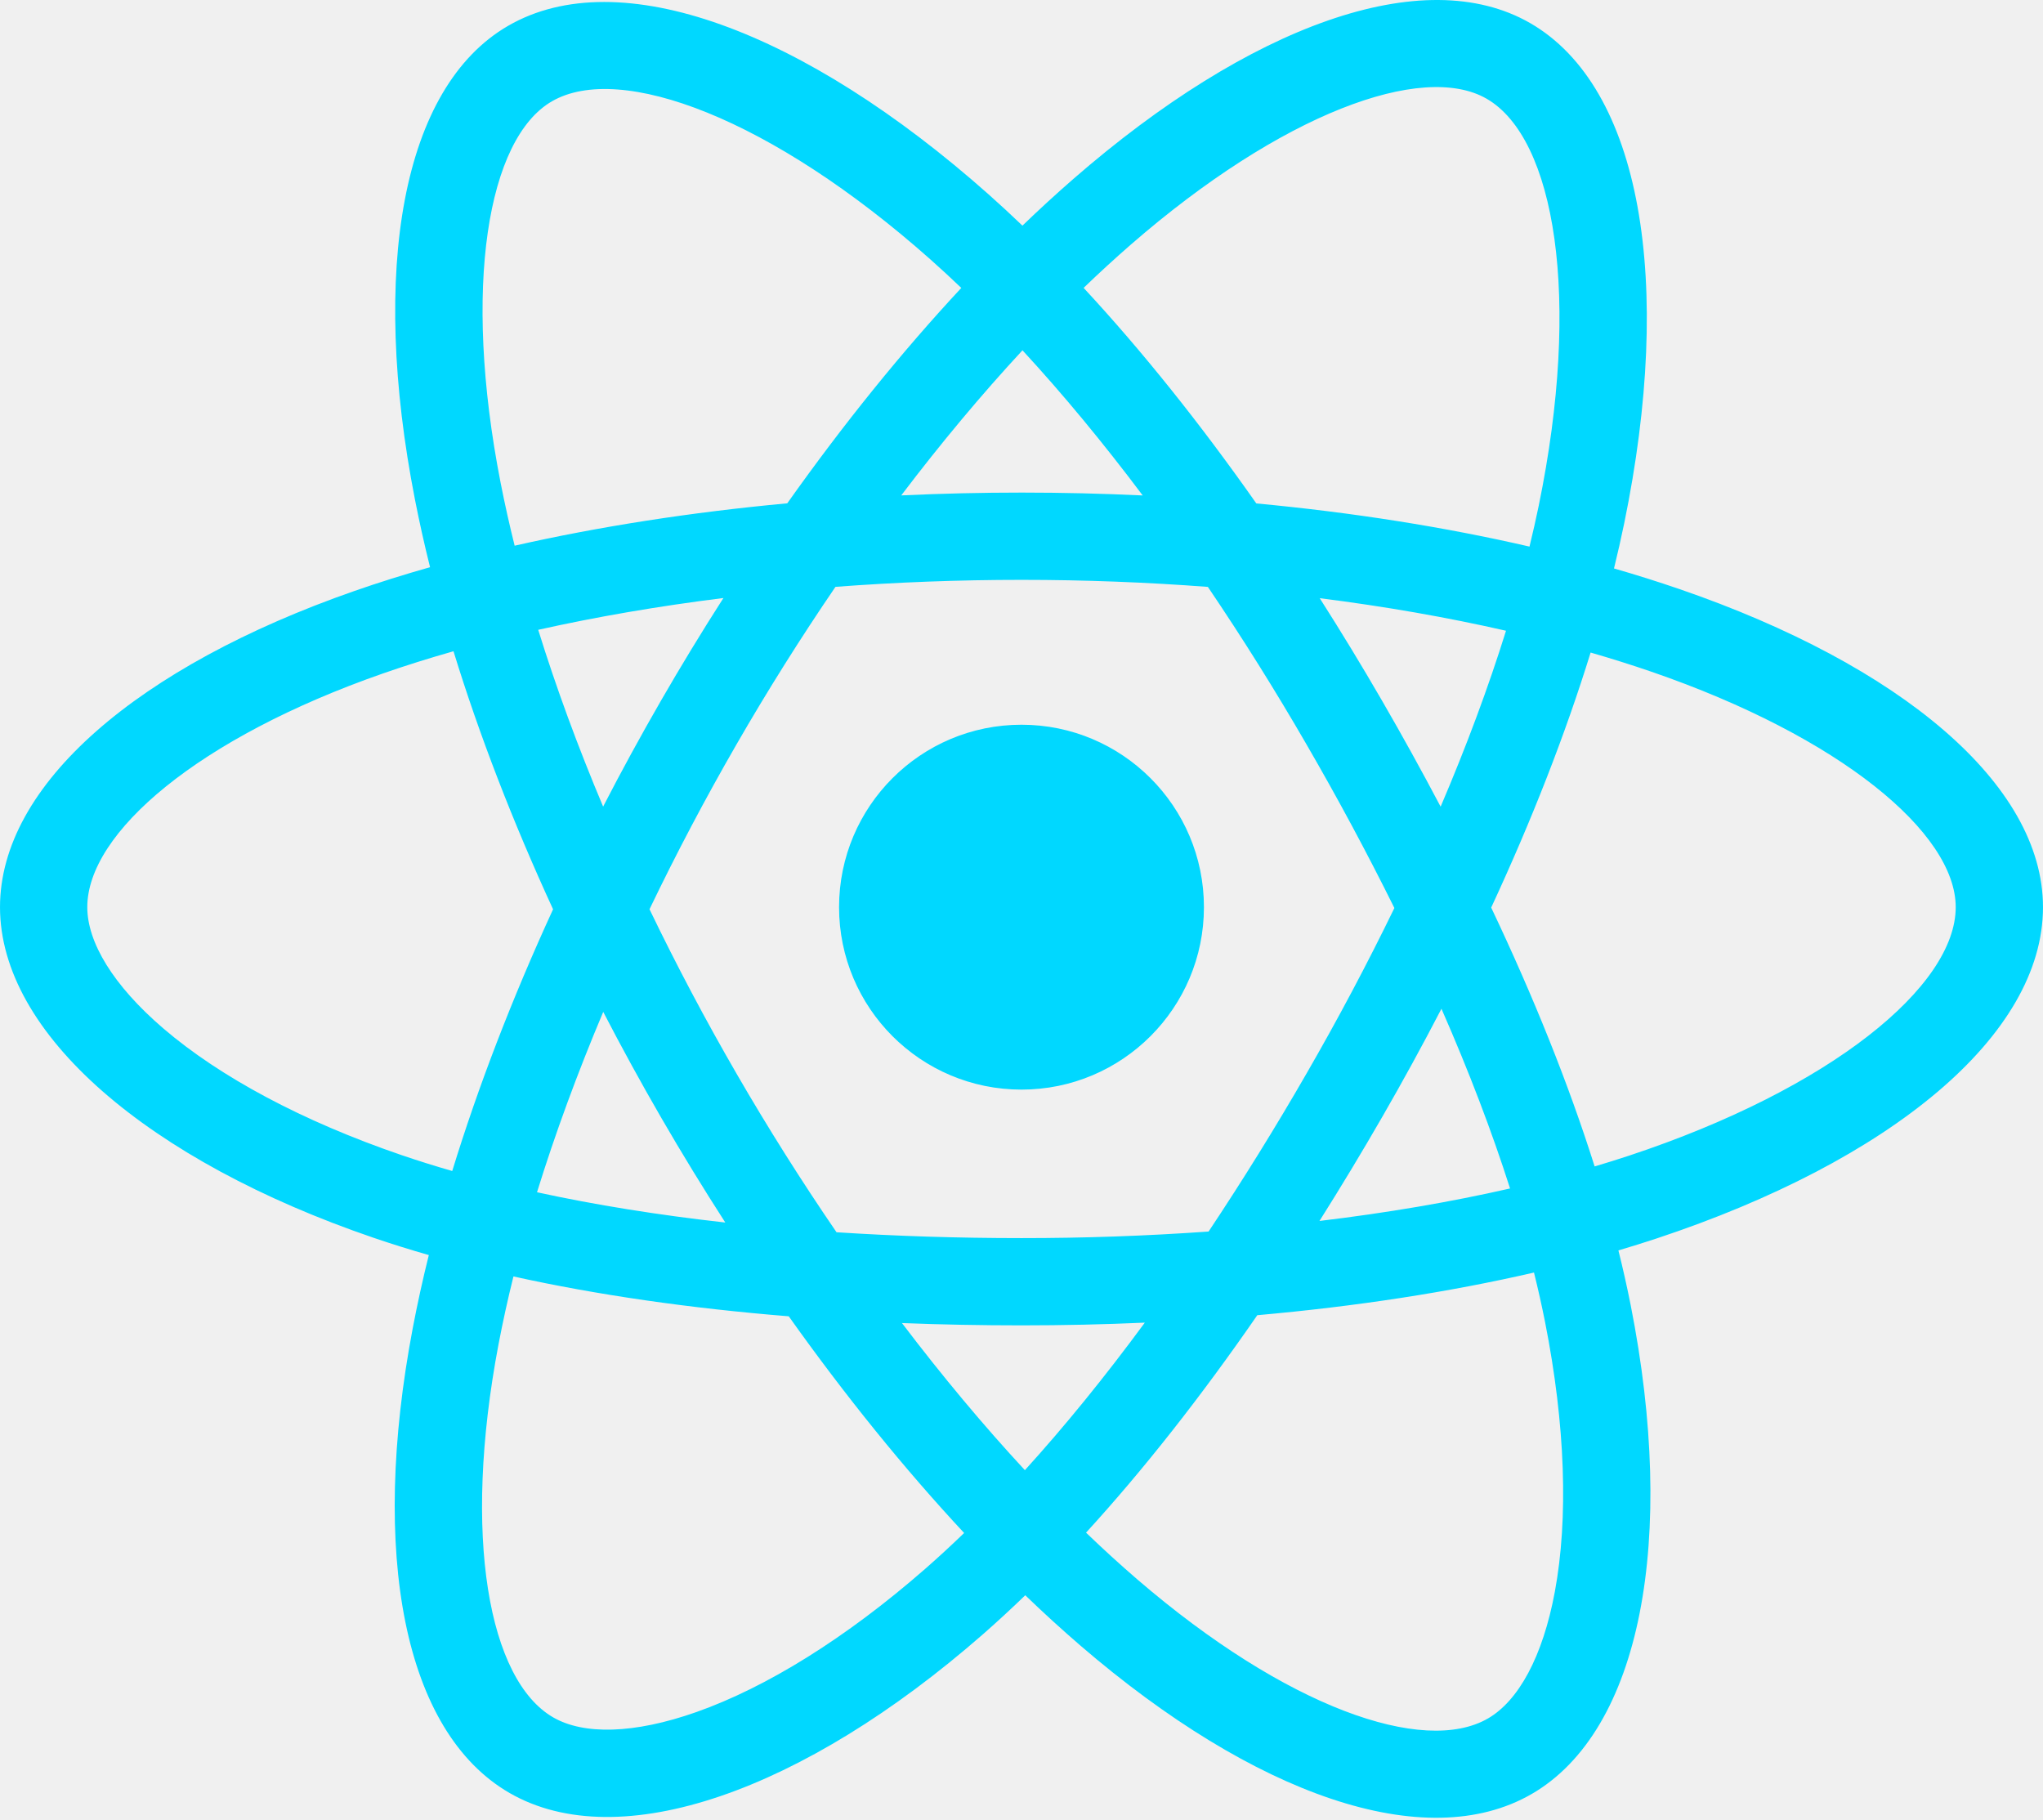
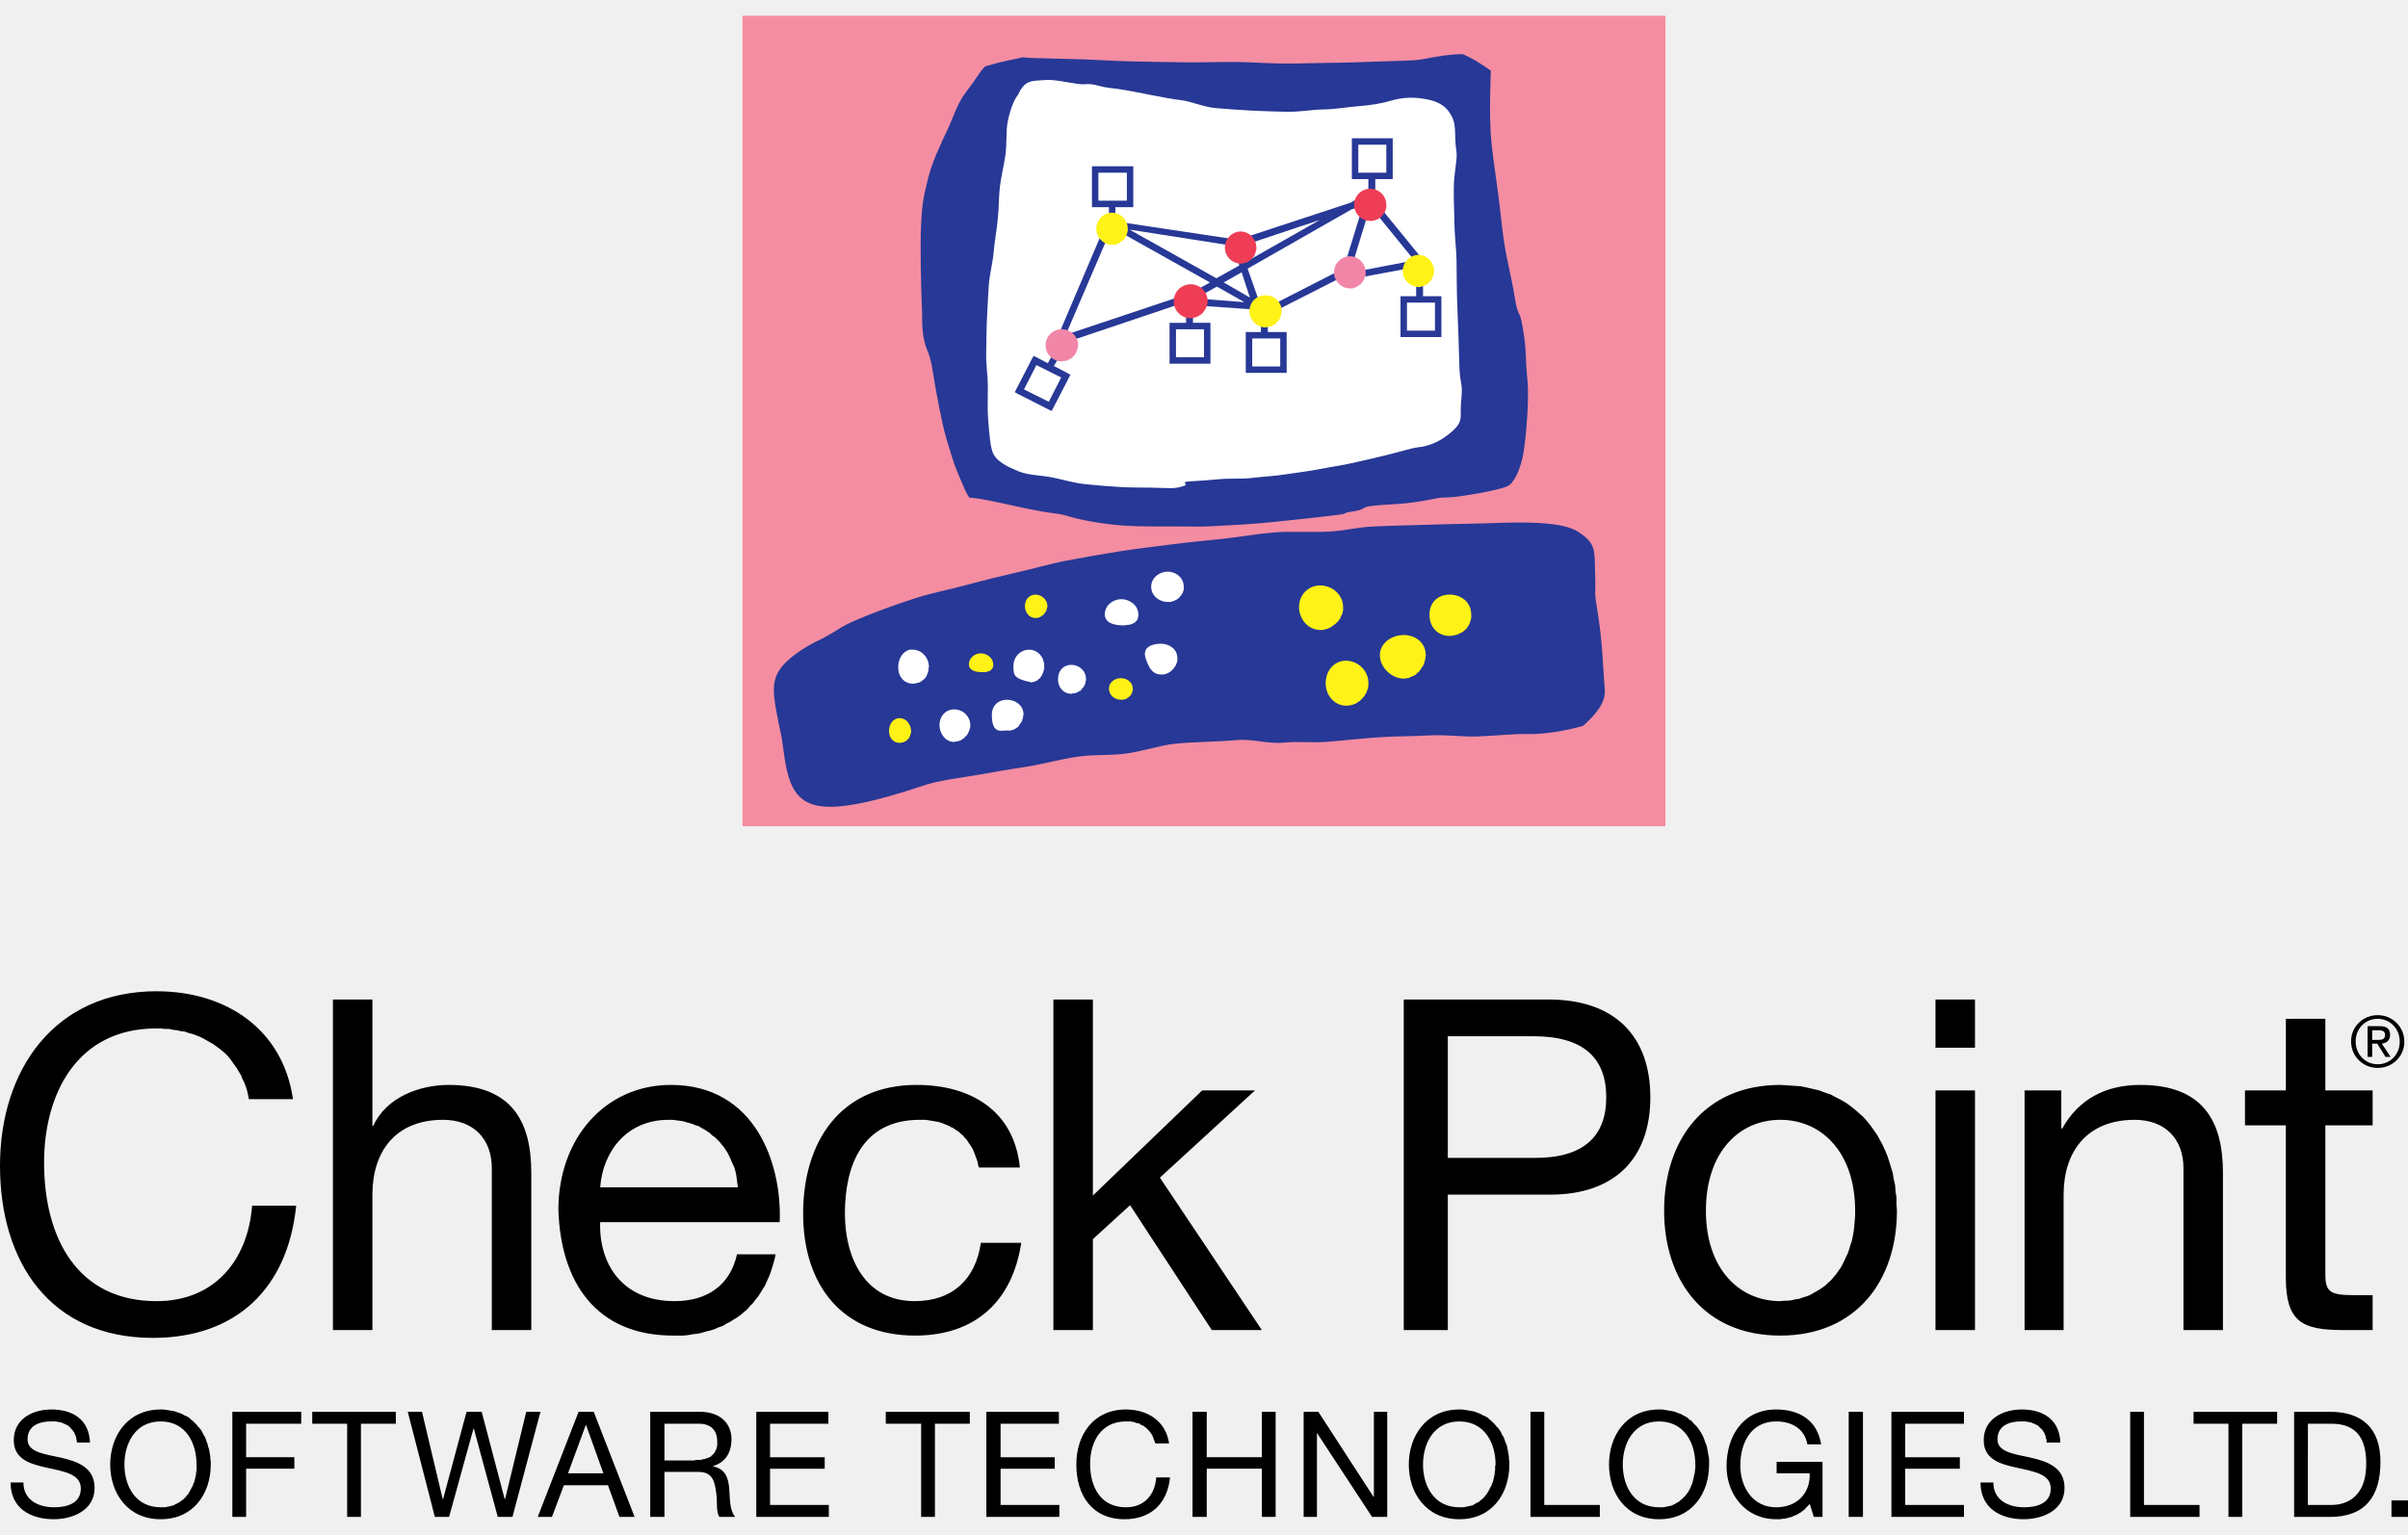
- <svg xmlns="http://www.w3.org/2000/svg" aria-hidden="true" role="img" class="iconify iconify--logos" width="35.93" height="32" preserveAspectRatio="xMidYMid meet" viewBox="0 0 256 228">
-   <path fill="#00D8FF" d="M210.483 73.824a171.49 171.49 0 0 0-8.24-2.597c.465-1.9.893-3.777 1.273-5.621c6.238-30.281 2.16-54.676-11.769-62.708c-13.355-7.7-35.196.329-57.254 19.526a171.23 171.23 0 0 0-6.375 5.848a155.866 155.866 0 0 0-4.241-3.917C100.759 3.829 77.587-4.822 63.673 3.233C50.33 10.957 46.379 33.89 51.995 62.588a170.974 170.974 0 0 0 1.892 8.48c-3.28.932-6.445 1.924-9.474 2.98C17.309 83.498 0 98.307 0 113.668c0 15.865 18.582 31.778 46.812 41.427a145.52 145.52 0 0 0 6.921 2.165a167.467 167.467 0 0 0-2.01 9.138c-5.354 28.2-1.173 50.591 12.134 58.266c13.744 7.926 36.812-.22 59.273-19.855a145.567 145.567 0 0 0 5.342-4.923a168.064 168.064 0 0 0 6.92 6.314c21.758 18.722 43.246 26.282 56.54 18.586c13.731-7.949 18.194-32.003 12.4-61.268a145.016 145.016 0 0 0-1.535-6.842c1.62-.48 3.21-.974 4.76-1.488c29.348-9.723 48.443-25.443 48.443-41.52c0-15.417-17.868-30.326-45.517-39.844Zm-6.365 70.984c-1.4.463-2.836.91-4.3 1.345c-3.24-10.257-7.612-21.163-12.963-32.432c5.106-11 9.31-21.767 12.459-31.957c2.619.758 5.16 1.557 7.61 2.4c23.69 8.156 38.14 20.213 38.14 29.504c0 9.896-15.606 22.743-40.946 31.14Zm-10.514 20.834c2.562 12.94 2.927 24.64 1.23 33.787c-1.524 8.219-4.59 13.698-8.382 15.893c-8.067 4.67-25.32-1.4-43.927-17.412a156.726 156.726 0 0 1-6.437-5.87c7.214-7.889 14.423-17.06 21.459-27.246c12.376-1.098 24.068-2.894 34.671-5.345a134.17 134.17 0 0 1 1.386 6.193ZM87.276 214.515c-7.882 2.783-14.16 2.863-17.955.675c-8.075-4.657-11.432-22.636-6.853-46.752a156.923 156.923 0 0 1 1.869-8.499c10.486 2.32 22.093 3.988 34.498 4.994c7.084 9.967 14.501 19.128 21.976 27.15a134.668 134.668 0 0 1-4.877 4.492c-9.933 8.682-19.886 14.842-28.658 17.94ZM50.35 144.747c-12.483-4.267-22.792-9.812-29.858-15.863c-6.35-5.437-9.555-10.836-9.555-15.216c0-9.322 13.897-21.212 37.076-29.293c2.813-.98 5.757-1.905 8.812-2.773c3.204 10.42 7.406 21.315 12.477 32.332c-5.137 11.18-9.399 22.249-12.634 32.792a134.718 134.718 0 0 1-6.318-1.979Zm12.378-84.26c-4.811-24.587-1.616-43.134 6.425-47.789c8.564-4.958 27.502 2.111 47.463 19.835a144.318 144.318 0 0 1 3.841 3.545c-7.438 7.987-14.787 17.08-21.808 26.988c-12.04 1.116-23.565 2.908-34.161 5.309a160.342 160.342 0 0 1-1.76-7.887Zm110.427 27.268a347.8 347.8 0 0 0-7.785-12.803c8.168 1.033 15.994 2.404 23.343 4.08c-2.206 7.072-4.956 14.465-8.193 22.045a381.151 381.151 0 0 0-7.365-13.322Zm-45.032-43.861c5.044 5.465 10.096 11.566 15.065 18.186a322.04 322.04 0 0 0-30.257-.006c4.974-6.559 10.069-12.652 15.192-18.18ZM82.802 87.83a323.167 323.167 0 0 0-7.227 13.238c-3.184-7.553-5.909-14.98-8.134-22.152c7.304-1.634 15.093-2.97 23.209-3.984a321.524 321.524 0 0 0-7.848 12.897Zm8.081 65.352c-8.385-.936-16.291-2.203-23.593-3.793c2.26-7.3 5.045-14.885 8.298-22.6a321.187 321.187 0 0 0 7.257 13.246c2.594 4.48 5.28 8.868 8.038 13.147Zm37.542 31.03c-5.184-5.592-10.354-11.779-15.403-18.433c4.902.192 9.899.29 14.978.29c5.218 0 10.376-.117 15.453-.343c-4.985 6.774-10.018 12.97-15.028 18.486Zm52.198-57.817c3.422 7.8 6.306 15.345 8.596 22.52c-7.422 1.694-15.436 3.058-23.88 4.071a382.417 382.417 0 0 0 7.859-13.026a347.403 347.403 0 0 0 7.425-13.565Zm-16.898 8.101a358.557 358.557 0 0 1-12.281 19.815a329.4 329.4 0 0 1-23.444.823c-7.967 0-15.716-.248-23.178-.732a310.202 310.202 0 0 1-12.513-19.846h.001a307.41 307.41 0 0 1-10.923-20.627a310.278 310.278 0 0 1 10.89-20.637l-.001.001a307.318 307.318 0 0 1 12.413-19.761c7.613-.576 15.42-.876 23.31-.876H128c7.926 0 15.743.303 23.354.883a329.357 329.357 0 0 1 12.335 19.695a358.489 358.489 0 0 1 11.036 20.54a329.472 329.472 0 0 1-11 20.722Zm22.56-122.124c8.572 4.944 11.906 24.881 6.52 51.026c-.344 1.668-.73 3.367-1.15 5.09c-10.622-2.452-22.155-4.275-34.23-5.408c-7.034-10.017-14.323-19.124-21.64-27.008a160.789 160.789 0 0 1 5.888-5.4c18.9-16.447 36.564-22.941 44.612-18.3ZM128 90.808c12.625 0 22.86 10.235 22.86 22.86s-10.235 22.86-22.86 22.86s-22.86-10.235-22.86-22.86s10.235-22.86 22.86-22.86Z" />
+ <svg xmlns="http://www.w3.org/2000/svg" height="1594" viewBox="0 0 163.875 102.339" width="2500">
+   <path d="M10.656 66.4C3.718 66.4 0 71.743 0 78.277c0 6.557 3.41 11.718 10.406 11.718 5.679 0 9.184-3.385 9.75-9h-3c-.283 3.72-2.559 6.5-6.5 6.5C5.261 87.494 3 83.2 3 78.057c0-4.698 2.264-9.125 7.625-9.125h.313l.28.031h.282l.281.063.281.03.25.063.282.032.25.093.25.063.25.094.25.093.25.125.219.125.218.125.219.125.219.157.219.156.187.156.188.156.187.188.156.187.156.22.157.218.156.219.125.218.156.25.094.25.125.25.094.25.093.282.063.28.063.313h3c-.693-4.8-4.585-7.343-9.282-7.343zm12 .563v22.5h2.688v-9.219c0-2.93 1.565-5.093 4.812-5.093 2.051 0 3.313 1.293 3.313 3.28v11.032h2.687V78.744c0-3.496-1.334-5.968-5.625-5.968-1.953 0-4.241.828-5.125 2.78h-.062v-8.593zm49.032 0v22.5h2.687v-6.187l2.531-2.313 5.563 8.5h3.406l-6.938-10.375 6.47-5.937h-3.594l-7.438 7.156V66.963zm23.843 0v22.5h3v-9.219h6.875c4.483.034 6.906-2.465 6.906-6.625 0-4.165-2.423-6.656-6.906-6.656zm36.188 0v3.281h2.687v-3.28zm30.094 1.063c-.988 0-1.813.77-1.813 1.78 0 1.04.825 1.813 1.813 1.813.987 0 1.812-.77 1.812-1.78 0-1.04-.825-1.813-1.813-1.813zm-6.25.25v4.875h-2.782v2.375h2.781V85.9c0 2.992 1.1 3.562 3.875 3.562h2.032v-2.375h-1.219c-1.675 0-2-.206-2-1.437V75.526h3.219V73.15h-3.219v-4.875zm6.25 0c.85 0 1.5.678 1.5 1.562 0 .859-.65 1.531-1.5 1.531s-1.5-.678-1.5-1.562c0-.859.65-1.531 1.5-1.531zm-.688.5v2.093h.313v-.906h.343l.563.906h.344l-.594-.906c.312-.035.562-.212.562-.594 0-.405-.219-.593-.719-.593zm.313.28h.437c.212 0 .438.035.438.313 0 .333-.244.344-.532.344h-.344zm-62.907.407h5.844c3.379 0 4.938 1.475 4.938 4.156 0 2.675-1.56 4.155-4.938 4.125h-5.844zm-52.875 3.313c-4.447 0-7.656 3.61-7.656 8.5.156 4.985 2.608 8.562 7.813 8.562h.687l.313-.031.343-.063.313-.03.281-.063.313-.094.28-.063.282-.093.281-.125.282-.094.25-.156.25-.125.25-.157.25-.156.218-.156.219-.188.219-.187.187-.219.219-.219.156-.218.188-.22.156-.25.156-.25.157-.25.124-.28.126-.282.124-.312.094-.281.094-.313.094-.344.062-.312h-2.625c-.473 2.115-2.037 3.187-4.25 3.187-3.558 0-5.155-2.537-5.062-5.375h12.218c.16-3.945-1.635-9.343-7.406-9.343zm16.719 0c-5.176 0-7.719 3.862-7.719 8.75 0 4.857 2.64 8.312 7.625 8.312 4.096 0 6.618-2.339 7.219-6.312h-2.75c-.347 2.455-1.913 3.968-4.5 3.968-3.409 0-4.75-2.97-4.75-5.968 0-3.312 1.211-6.375 5.094-6.375h.375l.218.03.188.032.188.031.187.032.156.03.188.063.156.063.156.062.156.063.157.094.156.062.125.094.156.094.125.093.125.125.125.094.094.125.125.125.094.125.094.156.093.125.094.157.094.156.062.156.063.156.062.188.063.156.062.188.031.187.063.188h2.781c-.381-3.878-3.345-5.625-7.031-5.625zm58.781 0c-5.171 0-7.906 3.767-7.906 8.562 0 4.761 2.735 8.5 7.906 8.5 5.165 0 7.938-3.739 7.938-8.5l-.031-.437v-.47l-.063-.405-.031-.438-.094-.406-.063-.406-.125-.407-.125-.406-.125-.375-.156-.375-.156-.344-.188-.343-.187-.344-.219-.313-.219-.312-.25-.313-.25-.28-.28-.25-.282-.25-.313-.25-.312-.22-.313-.187-.374-.188-.344-.187-.375-.125-.406-.156-.407-.094-.406-.094-.438-.094-.437-.03-.469-.032zm24.5 0c-2.337 0-4.187.952-5.312 2.968h-.063v-2.593h-2.5v16.312h2.656v-9.219c0-2.93 1.594-5.093 4.844-5.093 2.05 0 3.313 1.293 3.313 3.28v11.032h2.687V78.744c0-3.496-1.35-5.968-5.625-5.968zm-13.937.375v16.312h2.687V73.151zm-86.219 2h.25l.25.03.25.032.219.031.218.063.22.062.218.063.219.094.218.062.188.125.188.094.187.125.188.125.156.156.187.125.157.156.156.157.125.156.156.187.125.188.125.187.094.188.093.187.094.22.094.218.094.187.062.22.063.25.031.218.031.219.032.25.03.218h-9.374c.19-2.49 1.849-4.593 4.656-4.593zm75.656 0c2.808 0 5.094 2.213 5.094 6.187v.344l-.031.375-.031.344-.032.312-.062.344-.063.312-.094.282-.093.312-.094.281-.125.25-.125.282-.125.25-.125.218-.156.22-.156.218-.188.219-.156.187-.188.156-.187.188-.219.156-.188.125-.218.125-.219.125-.219.125-.25.094-.219.062-.25.094-.25.031-.25.063-.25.031h-.25l-.28.031c-2.81 0-5.063-2.215-5.063-6.156 0-3.974 2.254-6.187 5.062-6.187zM3.5 94.869c-1.299 0-2.563.649-2.563 2.094 0 1.309 1.144 1.626 2.282 1.875 1.137.25 2.281.425 2.281 1.406 0 1.026-.958 1.282-1.813 1.282-1.079 0-2.093-.492-2.093-1.688H.719c0 1.738 1.336 2.5 2.937 2.5 1.299 0 2.781-.611 2.781-2.125 0-1.396-1.143-1.799-2.28-2.062-1.148-.254-2.282-.371-2.282-1.25 0-.928.793-1.22 1.594-1.22H3.813l.093.032H4l.063.031h.093l.063.032.062.03.094.032.063.031.062.032.063.03.062.032.063.063.062.03.031.063.063.063.031.031.063.063.03.062.063.063.032.062.03.094.032.062.031.063.032.094v.093l.03.063v.094l.032.093h.875c-.063-1.567-1.17-2.25-2.625-2.25zm7.438 0c-2.266 0-3.438 1.812-3.438 3.75 0 1.934 1.172 3.72 3.438 3.72 2.26 0 3.406-1.786 3.406-3.72v-.187l-.031-.188v-.187l-.032-.156-.031-.188-.031-.156-.063-.188-.031-.156-.063-.156-.062-.188-.063-.156-.093-.125-.063-.156-.094-.156-.093-.125-.125-.125-.094-.125-.125-.125-.125-.125-.125-.094-.125-.125-.156-.094-.156-.062-.157-.094-.156-.063-.188-.062-.156-.063-.187-.03-.188-.032-.187-.031-.219-.032zm65.687 0c-2.192 0-3.375 1.69-3.375 3.75 0 2.08 1.065 3.72 3.281 3.72 1.793 0 2.919-1.067 3.094-2.845h-.938c-.088 1.182-.812 2.032-2.062 2.032-1.704 0-2.437-1.343-2.438-2.97 0-1.483.744-2.874 2.438-2.874h.344l.094.031h.093l.063.031.094.032.093.03h.063l.094.032.062.063.063.03.093.032.063.031.062.063.063.031.062.063.063.062.062.063.063.062.031.063.063.062.03.063.063.062.031.094.032.062.031.094.031.094.031.062.032.094.031.094h.938c-.22-1.514-1.45-2.313-2.938-2.313zm22.688 0c-2.26 0-3.438 1.812-3.438 3.75 0 1.934 1.178 3.72 3.438 3.72 2.266 0 3.406-1.786 3.406-3.72v-.187l-.031-.188v-.187l-.032-.156-.031-.188-.031-.156-.031-.188-.063-.156-.063-.156-.062-.188-.063-.156-.093-.125-.063-.156-.094-.156-.093-.125-.125-.125-.094-.125-.125-.125-.125-.125-.125-.094-.125-.125-.156-.094-.156-.062-.157-.094-.156-.063-.156-.062-.188-.063-.187-.03-.188-.032-.187-.031-.219-.032zm13.593 0c-2.265 0-3.406 1.812-3.406 3.75 0 1.934 1.141 3.72 3.406 3.72 2.266 0 3.406-1.786 3.406-3.72v-.375l-.03-.187-.032-.156-.031-.188-.031-.156-.032-.188-.062-.156-.063-.156-.062-.188-.063-.156-.062-.125-.094-.156-.094-.156-.094-.125-.093-.125-.125-.125-.125-.125-.094-.125-.156-.094-.125-.125-.156-.094-.126-.062-.156-.094-.187-.063-.156-.062-.188-.063-.188-.03-.187-.032-.188-.031-.187-.032zm7.969 0c-2.256 0-3.375 1.8-3.375 3.875 0 1.856 1.251 3.594 3.375 3.594h.313l.093-.031h.157l.093-.031h.063l.094-.032.062-.03h.094l.062-.032.094-.031.063-.032.062-.03.094-.032.062-.031.063-.032.094-.062.062-.031.063-.032.062-.062.063-.031.062-.063.094-.062.031-.063.063-.062.062-.063.063-.062.062-.063.031-.062.281.906h.594v-3.75h-3.125v.781h2.25c.064 1.299-.811 2.313-2.281 2.313-1.586 0-2.438-1.36-2.438-2.844 0-1.528.714-3 2.438-3 1.06 0 1.935.488 2.125 1.562h.938c-.27-1.665-1.506-2.375-3.063-2.375zm16.719 0c-1.3 0-2.594.649-2.594 2.094 0 1.309 1.131 1.626 2.281 1.875 1.125.25 2.281.425 2.281 1.406 0 1.026-.95 1.282-1.812 1.282-1.075 0-2.094-.492-2.094-1.688h-.875c0 1.738 1.35 2.5 2.938 2.5 1.3 0 2.781-.611 2.781-2.125 0-1.396-1.144-1.799-2.281-2.062-1.138-.254-2.281-.371-2.281-1.25 0-.928.793-1.22 1.593-1.22H137.875l.094.032h.094l.062.031h.094l.062.032.063.03.094.032.062.031.063.032.062.03.063.032.062.063.031.03.063.063.062.063.063.031.031.063.031.062.063.063.031.062.031.094.031.062.032.063v.094l.031.093.031.063v.187h.938c-.063-1.567-1.175-2.25-2.625-2.25zm-121.781.157v7.156h.937V98.9h3.281v-.782H16.75v-2.28h3.75v-.813zm5.437 0v.812h2.375v6.344h.938v-6.344h2.375v-.812zm6.5 0l1.844 7.156h.968l1.657-6h.031l1.625 6h1l1.906-7.156h-.968l-1.438 5.937h-.031l-1.563-5.937H31.75l-1.594 5.937h-.031l-1.406-5.937zm11.625 0l-2.781 7.156h.968l.813-2.156h3l.781 2.156h1.032l-2.782-7.156zm4.875 0v7.156h.969v-3.063h2.312c.923 0 1.085.583 1.188 1.282.136.698-.019 1.493.25 1.78h1.062c-.4-.487-.348-1.265-.406-1.968-.069-.698-.264-1.308-1.094-1.469v-.03c.86-.24 1.25-.954 1.25-1.813 0-1.138-.819-1.875-2.156-1.875zm7.219 0v7.156h4.937v-.813h-4v-2.468h3.719v-.782h-3.719v-2.28h3.969v-.813zm8.812 0v.812h2.407v6.344h.937v-6.344H66v-.812zm6.844 0v7.156h4.969v-.813h-4v-2.468h3.687v-.782h-3.687v-2.28h3.969v-.813zm14.031 0v7.156h.969V98.9h3.75v3.28h.938v-7.155h-.938v3.093h-3.75v-3.093zm7.563 0v7.156h.906v-5.719l3.75 5.719h1.031v-7.156H93.5v5.78h-.031l-3.75-5.78zm15.437 0v7.156h4.719v-.813h-3.781v-6.343zm21.656 0v7.156h.97v-7.156zm2.907 0v7.156h4.937v-.813h-4v-2.468h3.719v-.782h-3.719v-2.28h4v-.813zm16.25 0v7.156h4.719v-.813h-3.782v-6.343zm4.312 0v.812h2.375v6.344h.938v-6.344h2.375v-.812zm6.844 0v7.156h2.438c2.374 0 3.437-1.362 3.437-3.75 0-2.295-1.25-3.406-3.438-3.406zm-145.188.656c1.734 0 2.438 1.497 2.438 2.937V99.026l-.031.125v.125l-.031.125-.032.156-.031.125-.031.125-.063.125-.031.125-.063.094-.062.125-.063.125-.062.093-.063.125-.093.094-.063.094-.094.094-.093.093-.094.063-.125.094-.094.062-.125.063-.125.062-.125.063-.125.03-.125.032-.156.031-.125.032h-.312c-1.739 0-2.47-1.471-2.47-2.907 0-1.44.731-2.937 2.47-2.937zm88.376 0c1.738 0 2.468 1.497 2.468 2.937l-.031.125V99.026l-.031.125v.125l-.031.125-.032.156-.031.125-.031.125-.063.125-.031.125-.063.094-.062.125-.063.125-.062.093-.063.125-.093.094-.063.094-.094.094-.093.093-.094.063-.094.094-.125.062-.125.063-.094.062-.124.063-.157.03-.125.032-.156.031-.125.032h-.312c-1.733 0-2.47-1.471-2.47-2.907 0-1.44.737-2.937 2.47-2.937zm13.593 0c1.739 0 2.469 1.497 2.469 2.937v.25l-.031.157v.125l-.031.125-.032.125-.031.156-.031.125-.031.125-.032.125-.062.125-.031.094-.063.125-.063.125-.062.093-.094.125-.062.094-.094.094-.094.094-.094.093-.093.063-.094.094-.125.062-.094.063-.125.062-.125.063-.125.03-.156.032-.125.031-.156.032h-.313c-1.737 0-2.469-1.471-2.469-2.907 0-1.44.732-2.937 2.47-2.937zm-67.687.156h2.343c.89 0 1.25.52 1.25 1.219v.281l-.03.063v.093l-.032.063-.031.062-.032.063-.03.062-.032.063-.031.062-.063.032-.031.062-.063.031-.03.063-.063.031-.063.031-.062.032-.063.03h-.062l-.063.032-.062.031h-.094l-.063.032h-.062l-.094.03h-.312l-.094.032h-2.031zm111.844 0h1.593c1.738 0 2.375 1.025 2.375 2.719 0 2.627-1.756 2.812-2.406 2.812h-1.563zm-117.188.063l1.188 3.312h-2.407zm122.875 5.156v1.125h1.125v-1.125z" />
+   <path d="M50.529 55.166h62.812V0H50.529z" fill="#f48da1" />
+   <path d="M91.32 33.935l-.125.017-.133.017-.138.018-.145.018-.15.019-.154.018-.16.019-.163.019-.337.039-.346.04-.354.038-.358.039-.355.039-.35.037-.343.035-.168.018-.164.017-.16.017-.155.016-.15.015-.145.015-.138.014-.133.013-.126.013-.119.012c-1.117.112-2.324.17-3.584.239-1.118.069-2.284.01-3.47.025-1.183.004-2.39.004-3.59-.137-2.447-.298-2.954-.64-3.618-.723-1.358-.166-2.383-.415-3.535-.664-.938-.2-1.91-.415-2.485-.435-.064-.063-.269-.468-.309-.556-.62-1.47-.605-1.289-1.24-3.414-.312-1.045-.722-3.212-.937-4.608-.17-1.13-.4-1.455-.483-1.724-.322-1.079-.21-1.724-.269-2.9-.053-1.173-.112-4.039-.053-5.225.087-1.87.205-2.11.468-3.253.27-1.142.85-2.328 1.343-3.388.43-.918.649-1.758 1.279-2.578.723-.932.903-1.352 1.265-1.695.03-.029.297-.097.342-.102.888-.288 1.694-.38 2.153-.527.112-.01.57.04.683.04.2 0 1.475.048 3.38.092.99.025 2.158.117 3.422.141 1.138.03 2.358.04 3.613.064 1.153.015 2.334-.034 3.511-.024 1.084.014 2.163.102 3.213.106 1.137.005 2.236-.039 3.256-.049 1.158-.008 2.223-.057 3.15-.087 1.406-.049 2.5-.044 3.081-.161 1.113-.22 1.948-.342 2.68-.342.202.054.284.127.45.2.625.288 1.49.928 1.49.928 0 .405-.147 3.076.048 4.931.107 1.06.299 2.266.459 3.501.152 1.168.23 2.095.396 3.228.166 1.132.571 2.749.707 3.662.26 1.655.328.762.558 2.144.302 1.786.131 1.601.331 3.658.113 1.17-.082 3.65-.269 4.838-.19 1.21-.697 2.153-1.093 2.319-.815.351-3.462.723-2.934.64-1.348.215-1.241.054-2.046.215-2.105.42-2.56.326-3.99.459-1.333.131-.312.244-1.87.454-.117.015-.278.127-.434.146z" fill="#273896" />
+   <path d="M69.274 5.395l.022-.048.022-.045.043-.087.044-.081.043-.075.043-.07.044-.064.044-.06.045-.054.045-.05.045-.045.047-.041.048-.038.047-.032.05-.03.052-.028.05-.022.055-.021.056-.019.056-.015.06-.014.06-.011.064-.011.065-.008.067-.007.07-.008.073-.005.075-.005.079-.005.08-.005.083-.005.088-.005.09-.006c.567-.044 1.27.117 2.202.259.62.092.625-.093 1.44.131.612.166.724.122 1.667.269.736.112 2.977.606 3.852.698.781.078 1.606.488 2.451.552.805.063 1.625.132 2.441.171.81.039 1.63.064 2.417.082.845.015 1.67-.15 2.436-.16.85-.01 1.631-.16 2.325-.215.952-.068 1.729-.21 2.241-.366.961-.294 1.758-.245 2.431-.122.894.151 1.475.517 1.817 1.278.273.607.107 1.197.268 2.295.08.523-.17 1.398-.18 2.462-.01.727.03 1.547.044 2.417.005.795.121 1.621.141 2.465.015.816.01 1.646.03 2.451.024.86.063 1.685.093 2.462.029.873.049 1.675.072 2.358.05 1.407.26 1.054.123 2.35-.123 1.18.264 1.395-.86 2.28-.454.355-1.151.8-2.153.893-.302.029-1.075.277-2.227.556-.634.161-1.386.323-2.231.518-.68.15-1.46.258-2.25.415-.709.137-1.452.22-2.238.342-.712.116-1.484.146-2.245.239-.719.092-1.47.02-2.222.087-.698.059-1.401.123-2.114.157-.586.025.01.19-.302.293-.72.239-.914.152-2.282.127-.682-.005-1.361 0-2.201-.05a49.535 49.535 0 0 1-2.3-.19c-.761-.083-1.494-.312-2.202-.453-.81-.156-1.622-.147-2.252-.401-.8-.323-1.45-.649-1.737-1.161-.23-.407-.294-1.368-.376-2.408-.06-.669-.015-1.45-.02-2.3-.01-.707-.137-1.465-.112-2.261.02-.741.01-1.519.053-2.309.04-.742.069-1.5.122-2.256.06-.756.27-1.504.333-2.256.067-.757.21-1.5.277-2.227.084-.752.064-1.483.143-2.182.092-.766.282-1.485.375-2.159.117-.83.035-1.601.147-2.221.2-1.099.562-1.753.708-1.89z" fill="#fff" />
+   <path d="M107.745 48.325l-.049.016-.056.017-.064.02-.07.02-.076.02-.084.022-.089.022-.095.024-.098.024-.105.025-.11.025-.114.023-.119.025-.122.025-.125.024-.13.024-.132.024-.135.022-.277.043-.284.037-.29.033-.292.026-.294.017-.291.01h-.144l-.144-.002c-.805-.019-1.972.102-3.422.166-1.022.039-2.09-.141-3.36-.069-1.03.06-2.143.044-3.3.123-1.153.074-2.35.215-3.59.312-1.118.083-1.758-.048-2.924.054-1.178.098-2.1-.284-3.296-.166-1.089.102-2.969.122-4.053.235-1.113.116-2.387.561-3.476.687-1.129.133-2.056.045-3.13.192-1.134.15-2.422.517-3.476.678-1.114.17-2.184.352-3.184.533-1.085.195-2.105.312-3.022.521-.84.191-1.578.484-2.252.684-1.587.494-2.832.776-3.798.914-2.07.287-2.994-.138-3.565-.973-.503-.741-.68-1.937-.815-2.977-.172-1.255-.118-.674-.338-1.832-.317-1.703-.6-2.788.425-3.862.533-.566 1.48-1.216 2.574-1.714 1.577-.845.952-.727 3.184-1.626a54.465 54.465 0 0 1 3.256-1.158c.996-.322 2.154-.536 3.409-.878a85.532 85.532 0 0 1 3.383-.84c1.08-.239 2.207-.581 3.438-.815 1.089-.21 2.236-.41 3.447-.605 1.167-.191 2.393-.323 3.672-.494 1.132-.151 2.32-.254 3.55-.386 1.088-.116 2.207-.326 3.373-.424 1.133-.097 2.7.014 3.906-.069 1.065-.068 1.758-.283 2.882-.337 1.098-.054 2.22-.073 3.373-.111 1.123-.035 2.275-.064 3.458-.084.981-.015 1.977-.073 3.002-.078 1.655 0 3.267.093 4.107.63 1.255.805 1.113 1.279 1.162 2.862.059 1.772-.107.912.18 2.67.308 1.9.348 3.554.474 5.204.064.855-.503 1.603-1.465 2.467z" fill="#273896" />
+   <path d="M79.469 37.838c-.601 0-1.125.44-1.125 1.031 0 .592.524 1.032 1.125 1.032h.219l.03-.032h.063l.063-.03h.031l.063-.032.03-.031h.063l.031-.032.063-.03.031-.032.031-.031.063-.032.031-.062.031-.031.032-.032.031-.03.031-.063.031-.032.032-.062.031-.031v-.063l.031-.031v-.063l.031-.062v-.188c0-.59-.503-1.03-1.093-1.03zm-3.156 1.875c-.597 0-1.126.44-1.126 1.031 0 .595.654.75 1.25.75h.157l.031-.03h.219l.031-.032h.093L77 41.4h.063l.03-.032.032-.03h.031l.063-.032.031-.031h.031v-.032l.031-.03.032-.032.031-.031.031-.032v-.062l.031-.031v-.094l.032-.031v-.157c0-.59-.566-1.03-1.156-1.03zM79 42.744c-.596 0-1.285.23-1.031 1 .191.562.435 1.094 1.031 1.094h.218l.063-.031h.063l.062-.031.031-.032h.063l.031-.03.063-.032.031-.031.063-.032.03-.03.032-.032.063-.063.03-.03.032-.032.031-.063.031-.03.032-.063.031-.032.031-.062v-.031l.031-.063.032-.062v-.032l.031-.062v-.219c0-.591-.529-.969-1.125-.969zm-17.094.407c-.472.116-.781.62-.781 1.187 0 .655.41 1.125 1 1.125h.125l.031-.031h.125l.032-.031h.062l.063-.032h.03l.063-.03.032-.032.03-.031.063-.032.032-.03.03-.032.063-.031.032-.032.03-.062.032-.031.031-.032.032-.062V44.9l.03-.063.032-.031v-.063l.031-.062v-.031l.032-.063v-.187l.03-.063c0-.649-.497-1.187-1.093-1.187-.074 0-.151-.017-.219 0zm8.125 0c-.595 0-1.062.498-1.062 1.093 0 .592-.011.855 1.062 1.094h.063l.062.031h.094l.063-.03h.093l.031-.032.063-.031h.031l.063-.032.031-.03.031-.032.031-.031.063-.032.031-.062.031-.031.032-.032.031-.062.031-.031.031-.063v-.031l.032-.063.031-.062v-.031l.031-.063v-.062l.031-.063v-.219c0-.595-.434-1.093-1.03-1.093zm2.875 1.03c-.512 0-.906.38-.906.97s.394 1 .906 1h.063l.031-.032h.156l.031-.03h.063l.031-.032h.031l.063-.031.031-.032.031-.03h.063l.031-.032.031-.031.032-.032.031-.03.031-.063.031-.032.032-.03.031-.032.031-.063.031-.03v-.032l.032-.063v-.03l.031-.063v-.094l.031-.063v-.093c0-.59-.492-.97-1-.97zm-4.375 2.376c-.596 0-1.026.404-1.031 1-.019 1.445.748 1.055 1.031 1.094H68.813l.062-.032h.031l.063-.03H69l.063-.032.03-.031.063-.032.031-.03.063-.032.031-.031.031-.032.032-.062.031-.031.031-.063.031-.031.032-.063.031-.03.031-.063.031-.032v-.062l.032-.063v-.03l.031-.063v-.125l.031-.063v-.031c0-.596-.529-1-1.125-1zm-3.594.656c-.59 0-1 .471-1 1.063 0 .59.41 1.156 1 1.156h.032l.062-.031h.125l.031-.032h.063l.063-.03h.03l.063-.032.031-.031.063-.032.031-.03.063-.032.031-.031.031-.032.031-.062.063-.031.031-.032.031-.062.032-.031.031-.063.031-.031v-.063l.031-.03.032-.063v-.063l.031-.031v-.063l.031-.062v-.156c0-.592-.499-1.063-1.094-1.063z" fill="#fff" />
+   <path d="M89.844 38.776c-.82 0-1.438.648-1.438 1.468 0 .825.618 1.563 1.438 1.563h.219l.093-.031.063-.032h.062l.094-.03.063-.032.062-.031.063-.032.062-.03.063-.063.062-.032.063-.062.062-.031.063-.063.062-.062.031-.032.063-.062.031-.063.063-.062.03-.063.032-.093.031-.063.031-.062.032-.063.031-.094v-.062l.031-.063v-.25c0-.82-.732-1.468-1.562-1.468zm-19.375.625c-.435 0-.719.35-.719.78 0 .425.284.813.719.813h.156l.031-.03h.031l.063-.032h.031l.031-.031h.032l.031-.032.031-.03h.031l.032-.032.031-.031.031-.032.031-.03.032-.032v-.031l.031-.032.031-.03v-.032l.031-.031.032-.032v-.093l.031-.032v-.062l.031-.063v-.062c0-.43-.387-.781-.812-.781zm28.187 0c-.825 0-1.375.55-1.375 1.375 0 .82.55 1.437 1.375 1.437h.157l.062-.031h.094l.062-.031h.063l.094-.032.062-.03.063-.032.062-.031.063-.032.062-.03.063-.032.03-.031.063-.063.063-.031.031-.063.063-.03.03-.063.032-.063.063-.062.03-.063.032-.062.031-.063v-.062l.031-.063.032-.062v-.063l.031-.094v-.218c0-.825-.644-1.375-1.469-1.375zm-3.125 2.75c-.825 0-1.625.55-1.625 1.375 0 .826.8 1.593 1.625 1.593h.063l.094-.03h.156l.062-.032.063-.031.062-.032.094-.03.063-.032.062-.031.063-.032.062-.03.031-.063.063-.063.062-.031.063-.063.031-.062.063-.063.03-.062.032-.063.063-.062.03-.063.032-.062.031-.063.031-.093v-.063l.032-.062.031-.094v-.125l.031-.094v-.062c0-.825-.675-1.375-1.5-1.375zM66.75 43.4c-.429 0-.813.32-.813.75 0 .425.482.53.907.53h.25l.031-.03h.094l.031-.032h.062l.032-.03h.031l.031-.032h.031v-.031l.032-.032h.031v-.03l.031-.032V44.4h.031v-.062l.032-.032v-.156c0-.43-.414-.75-.844-.75zm24.844.5c-.826 0-1.375.71-1.375 1.53 0 .82.576 1.532 1.406 1.532h.156l.063-.031h.094L92 46.9h.063l.062-.032.094-.03.062-.032.063-.031.062-.063.063-.031.062-.031.063-.063.031-.031.063-.063.062-.062.031-.063.063-.03.031-.063.031-.063.031-.062.063-.094.031-.063v-.062l.031-.063.032-.093v-.063l.031-.062v-.25c0-.82-.706-1.5-1.531-1.5zM76.28 45.088c-.43 0-.812.29-.812.719 0 .43.382.75.812.75h.188l.031-.031h.093l.032-.032h.031l.031-.03.032-.032h.031l.031-.031.031-.032.032-.03h.031l.031-.032.031-.031v-.032l.032-.03.031-.032v-.031l.031-.032v-.03l.031-.063v-.062l.032-.032v-.125c0-.429-.384-.719-.813-.719zM61.22 47.807c-.43 0-.719.401-.719.875 0 .469.289.812.719.812h.094l.03-.03h.126l.031-.032h.031l.032-.031h.03l.032-.032h.031l.032-.03.03-.032.032-.031h.031v-.032l.032-.03.03-.032.032-.031v-.032l.031-.03v-.032l.032-.063v-.03l.03-.032v-.063l.032-.062v-.125c0-.474-.357-.875-.781-.875z" fill="#fff216" />
+   <path d="M92 8.338V11.12h1.125v.813l-.063-.031-.062.187-1.063.625-7.687 2.531h-.031l-8.313-1.25v-.968h1.219v-2.782H74.312v2.782h1.157v1.281l.125.062 6.75 3.782-1.281.718h-.032l-8.5 2.844 2.938-6.844-.438-.187-3.125 7.344-.187.468.5-.156 9-3.031h.031l1.563-.875 1.874 1.062-3.25-.25-.03.47 3.937.28.156.438.125.219.25-.094 5.781-2.938-.25-.406-5.5 2.813-.094-.282.063-.125-.125-.062-.031-.031-.813-2.313 7.063-4.031.781-.25-1.094 3.562.469.157 1.125-3.688 3 3.688-4.406.843.062.438 4.844-.906.375-.063-.25-.312-3.469-4.25.031-.063h.032l.125-.062v-1.157h1.187V8.338H92.22zm.438.438h1.906v1.906h-1.906zM74.75 10.682h1.938v1.906H74.75zM89.813 13.9l-5.063 2.875-.094-.282-.437.157.125.343-1.563.875-5.906-3.312 7.375 1.156h.125zM84.5 17.463l.563 1.719-1.782-1.031zm11.875.813v.812h-1.063V21.87h2.782V19.088h-1.25v-.781zm-.625 1.25h1.906v1.906H95.75zm-15.031.906v.469H79.593V23.682h2.782V20.9h-1.188v-.47zm5.094.625v.469H84.78V24.307H87.563V21.526H86.28v-.47zm-5.782.281h1.906v1.906h-1.906zm5.188.625h1.906v1.906h-1.906zM71.594 23.12l-.281.532-.782-.407-.187-.093-.125.218-1.063 2.063-.094.187.22.125 2.093 1.063.188.094.124-.22 1.063-2.062.094-.187-.219-.125-.906-.469.281-.469zm-1.063.657l1.688.843-.844 1.657-1.688-.844z" fill="#273896" />
+   <path d="M93.25 11.776c-.605 0-1.094.487-1.094 1.093 0 .6.489 1.094 1.094 1.094h.188l.03-.031h.063l.063-.031h.031l.063-.032h.062l.031-.03.063-.032.031-.031.031-.032.063-.03.031-.032.031-.031.031-.032.032-.062.031-.031.031-.032.031-.062.032-.031.031-.063.031-.031v-.063l.031-.03v-.063l.032-.063v-.219c0-.606-.488-1.093-1.094-1.093zm-8.844 2.906a1.095 1.095 0 0 0 0 2.188h.156l.063-.032h.063l.03-.031h.063l.063-.031h.031l.063-.032.03-.03.063-.032.031-.031.032-.032.062-.03.031-.032.032-.063.031-.03.031-.032.031-.031.032-.063.031-.031.031-.063v-.03l.031-.063v-.063l.032-.031v-.063l.031-.062v-.156c0-.605-.489-1.094-1.094-1.094zm-3.375 3.594a1.155 1.155 0 1 0 0 2.312h.063l.062-.031h.094l.063-.031h.062l.063-.032h.03l.063-.03.031-.032.063-.031.031-.032.063-.03.031-.032.063-.031.03-.032.032-.062.031-.031.031-.032.032-.062.031-.031.031-.063.031-.031.032-.063v-.062l.031-.031.031-.063v-.125l.031-.062v-.094c0-.64-.52-1.156-1.156-1.156z" fill="#ef3d56" />
+   <path d="M91.844 16.37a1.094 1.094 0 0 0 0 2.187h.219l.062-.031h.063l.03-.032.063-.03h.031l.063-.032.031-.031.063-.032.031-.03.031-.032.063-.031.031-.032.031-.03.031-.063.032-.032.031-.03.031-.063.031-.032.032-.062V17.9l.031-.063.031-.031v-.063l.031-.062v-.219c0-.601-.488-1.094-1.093-1.094zM72.25 21.337c-.601 0-1.094.489-1.094 1.094 0 .601.493 1.094 1.094 1.094h.063l.062-.032h.156l.063-.03h.062l.031-.032.063-.031.031-.032h.063l.031-.03.031-.032.063-.031.031-.032.031-.062.031-.031.063-.032.031-.03.031-.063v-.032l.032-.062.031-.031.031-.063v-.031l.031-.063v-.062l.032-.031v-.188l.031-.031c0-.605-.515-1.094-1.125-1.094z" fill="#f286a8" />
+   <path d="M75.656 13.4a1.095 1.095 0 0 0 0 2.188h.219l.063-.031h.03l.063-.031h.031l.063-.032.063-.03.03-.032.032-.031.063-.032.03-.03.032-.032.063-.031.03-.032.032-.03.031-.063.031-.032.032-.03.031-.063.031-.032v-.062l.031-.063v-.03l.032-.063v-.063l.031-.031v-.188c0-.605-.489-1.093-1.094-1.093zM96.5 16.277a1.095 1.095 0 0 0 0 2.187h.156l.063-.031h.031l.063-.031h.062l.031-.032h.063l.031-.03.063-.032.03-.031.063-.032.031-.03.032-.032.031-.031.063-.032.03-.062.032-.031.031-.032.031-.062V17.9l.032-.063.031-.031.031-.063v-.062l.031-.031v-.125l.032-.032v-.125c0-.6-.489-1.093-1.094-1.093zm-10.375 2.75c-.606 0-1.094.46-1.094 1.062 0 .61.488 1.125 1.094 1.125h.031l.063-.031h.125l.031-.031h.063l.062-.032h.031l.063-.03.031-.032h.063l.03-.031.063-.032.031-.03.032-.063.031-.032.063-.03.03-.032.032-.031.031-.063.031-.031v-.063l.032-.03.031-.063.031-.032v-.062l.031-.063v-.156l.032-.062v-.063c0-.601-.489-1.062-1.094-1.062z" fill="#fff216" />
</svg>
